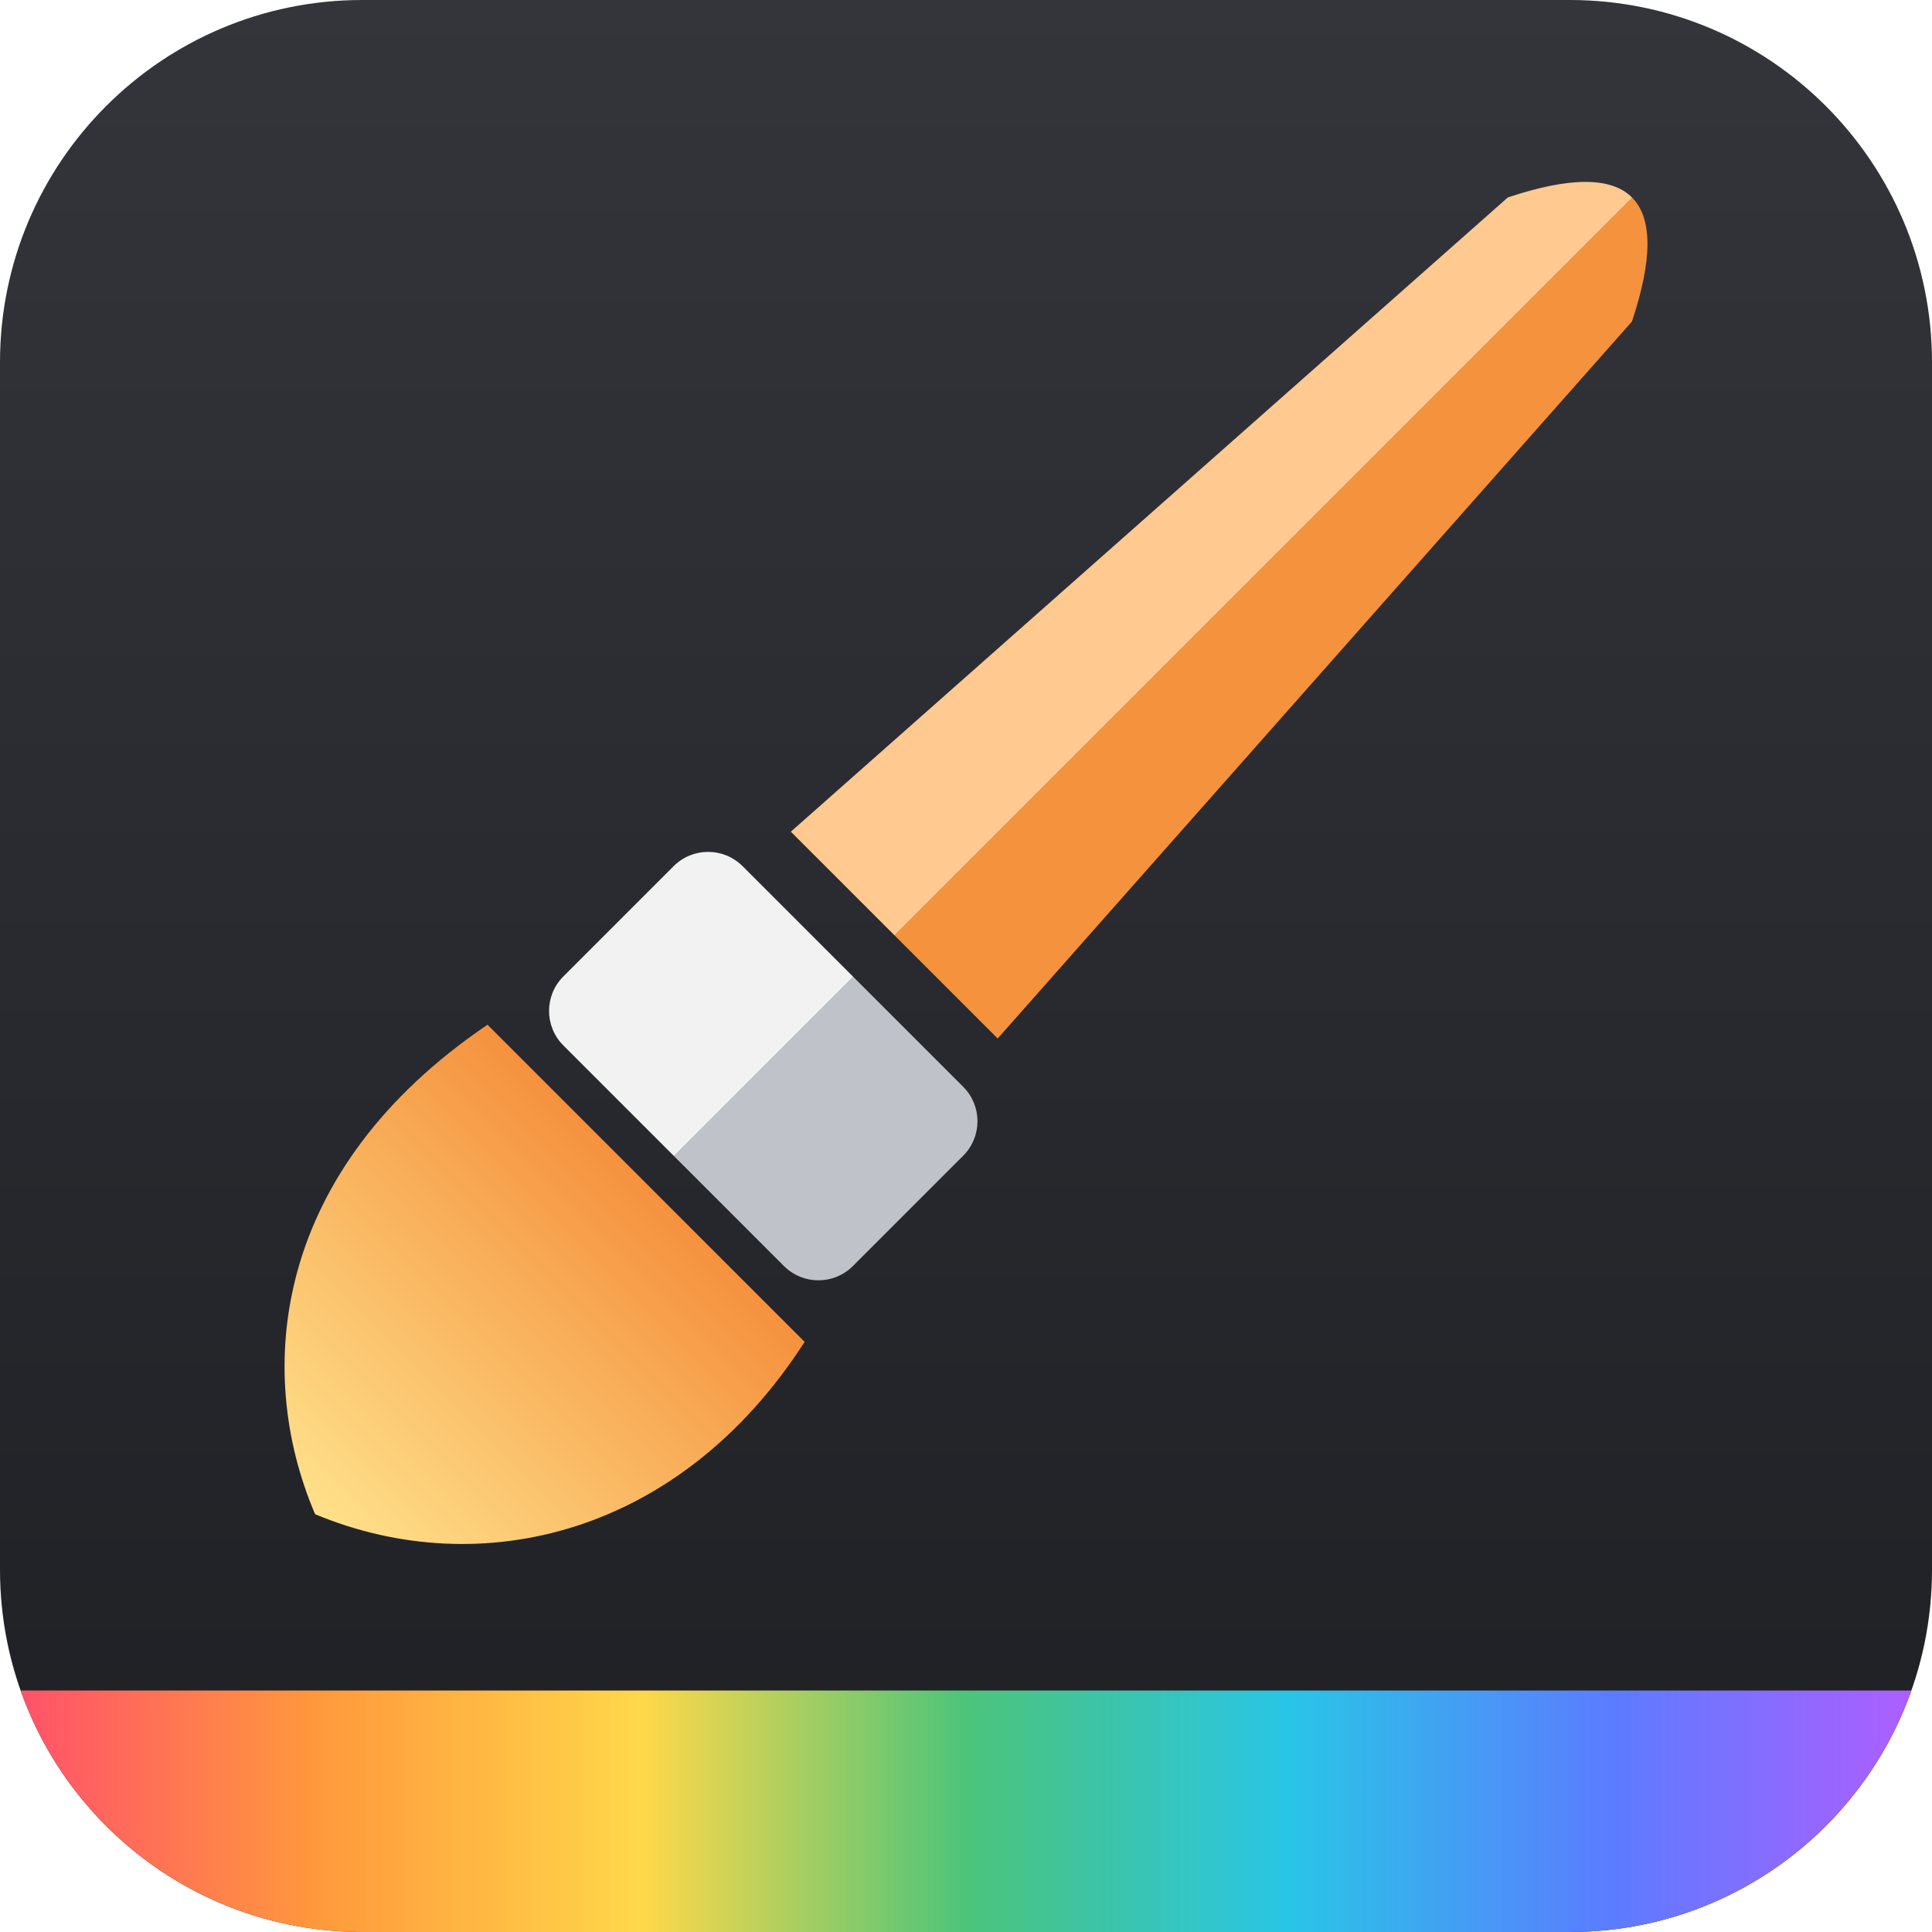
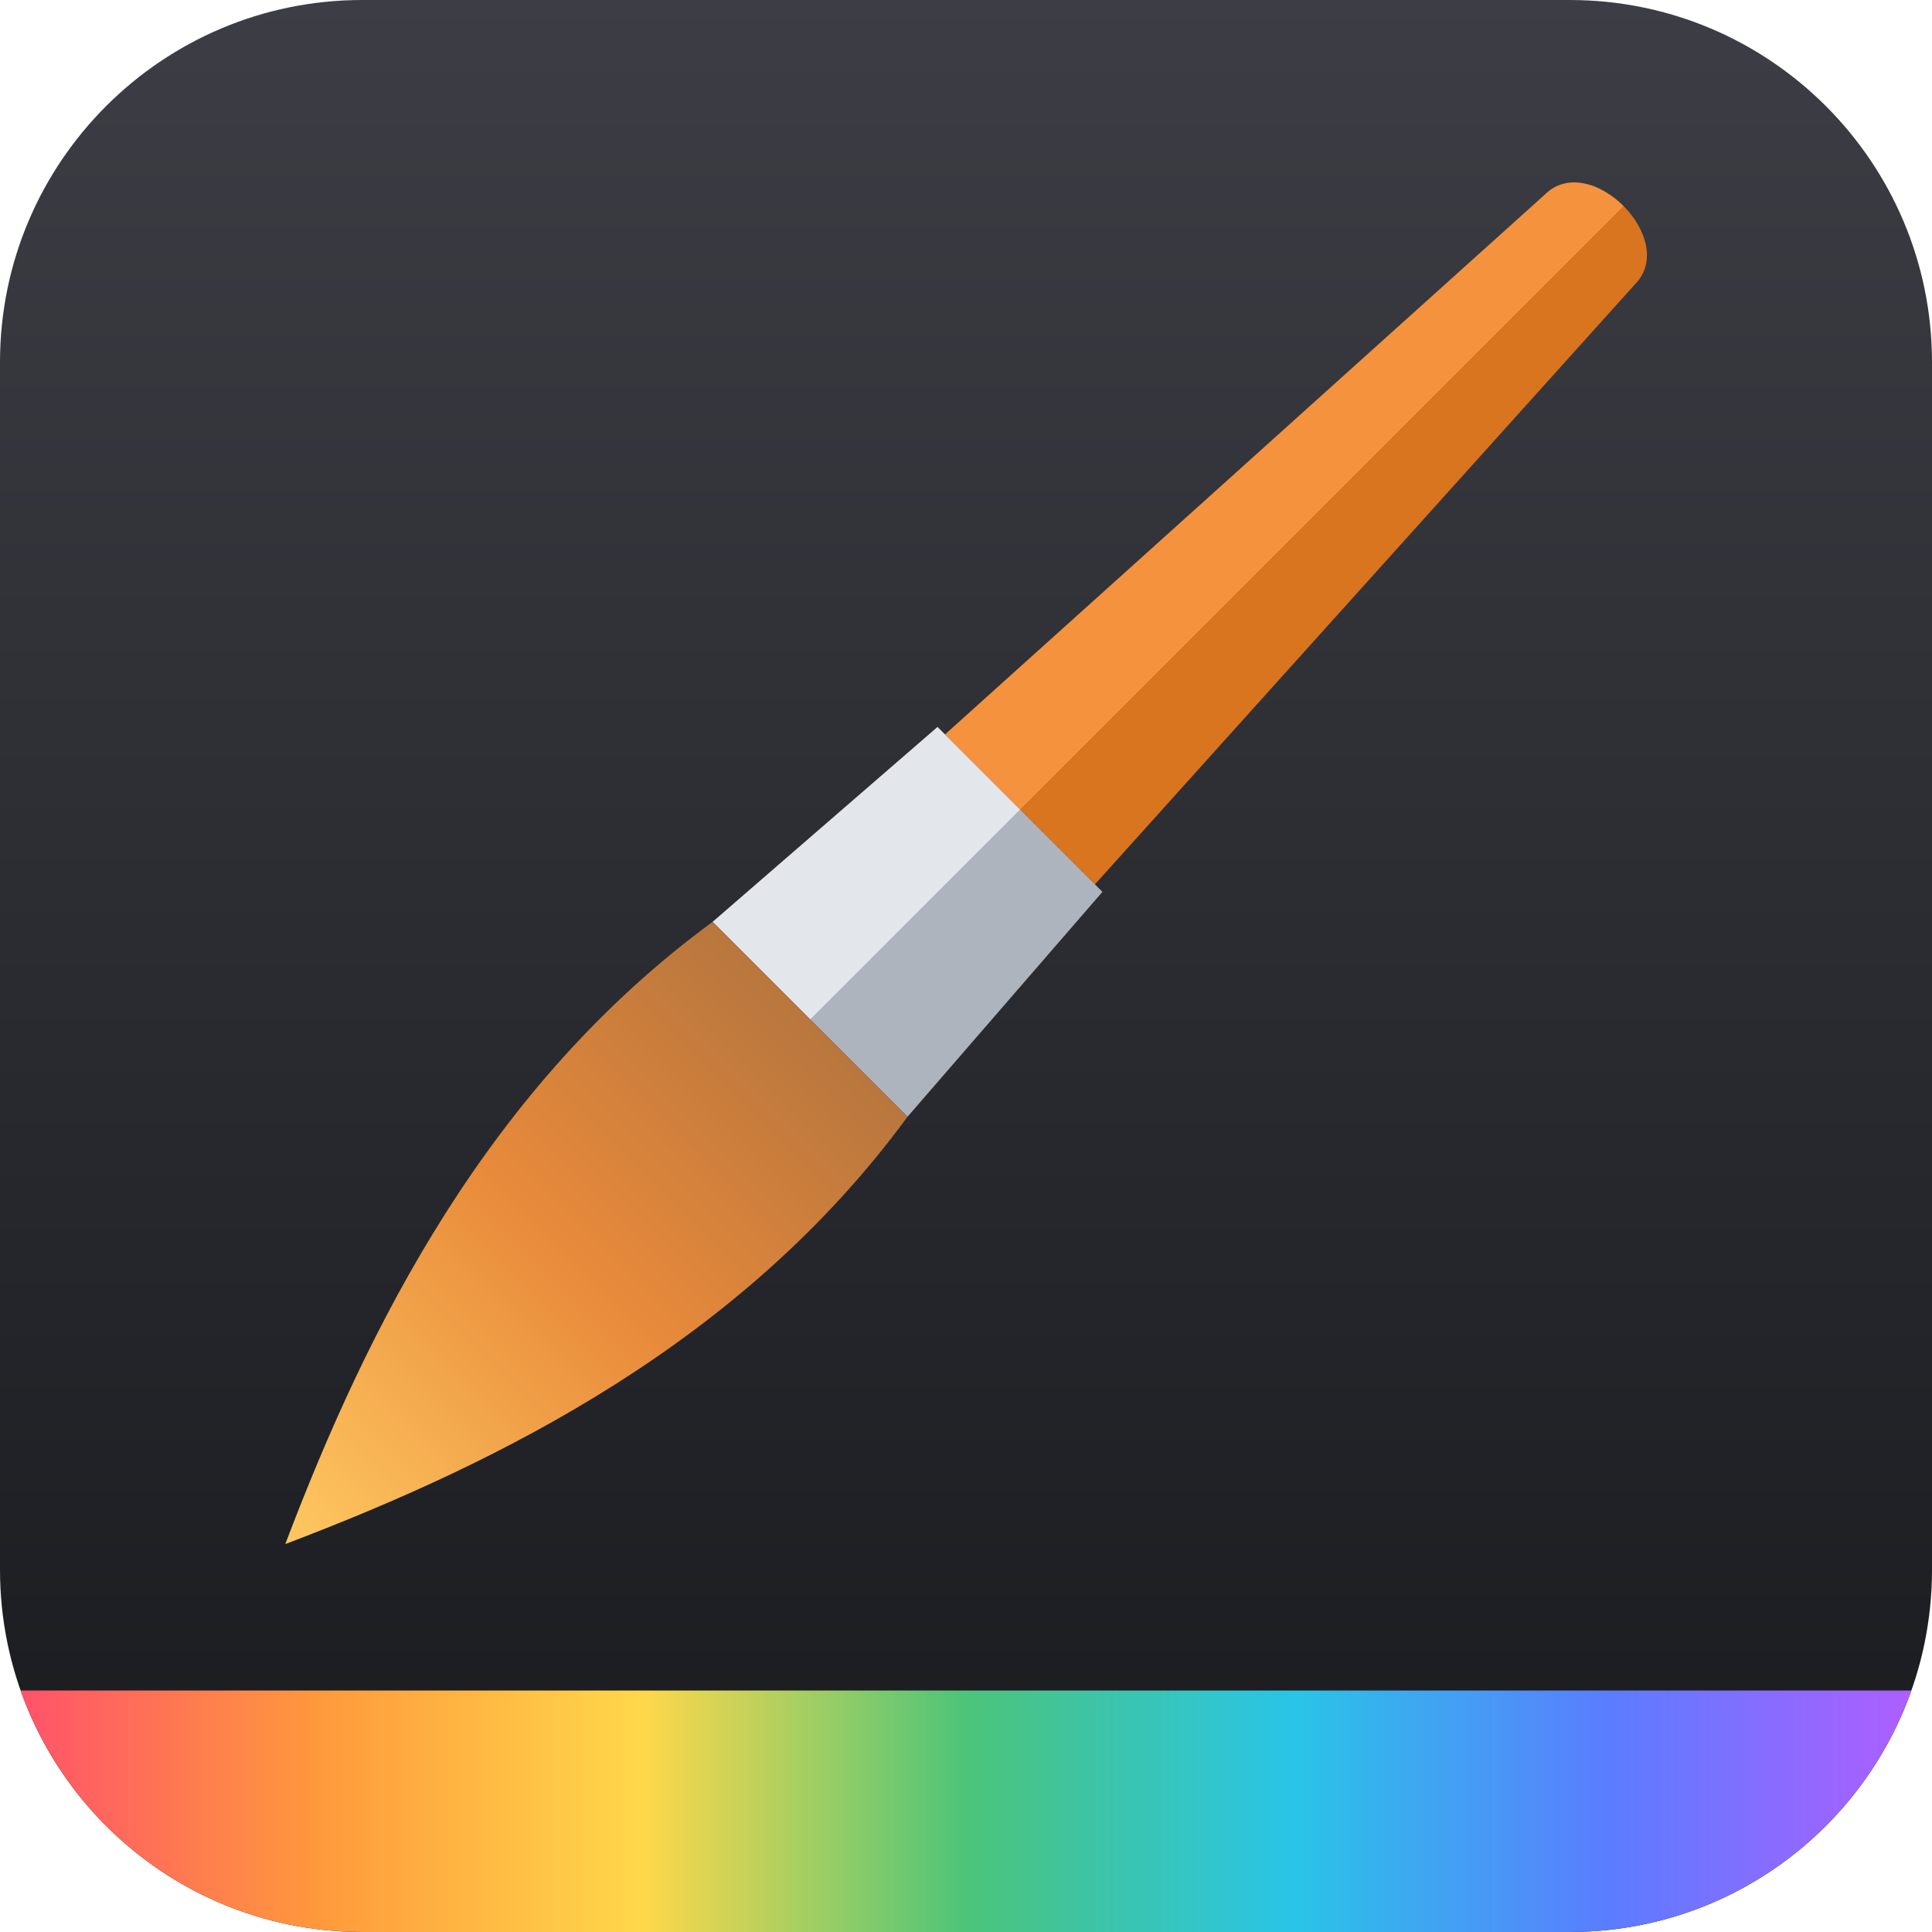
<svg xmlns="http://www.w3.org/2000/svg" viewBox="0 0 16 16" width="16" height="16">
  <defs>
    <linearGradient id="gesso-c-s16-tile" x1="0" y1="0" x2="0" y2="1">
-       <stop offset="0" stop-color="#34353B" />
-       <stop offset="1" stop-color="#1E1F23" />
+       <stop offset="0" stop-color="#3D3E45" />
+       <stop offset="1" stop-color="#18191D" />
    </linearGradient>
    <linearGradient id="gesso-c-s16-spec" x1="0" y1="0" x2="16" y2="0" gradientUnits="userSpaceOnUse">
      <stop offset="0.000" stop-color="#FF4D6D" />
      <stop offset="0.167" stop-color="#FF9A3C" />
      <stop offset="0.333" stop-color="#FFD84A" />
      <stop offset="0.500" stop-color="#4CC47A" />
      <stop offset="0.667" stop-color="#29C5E6" />
      <stop offset="0.833" stop-color="#5B7CFF" />
      <stop offset="1.000" stop-color="#B45CFF" />
    </linearGradient>
    <clipPath id="gesso-c-s16-clip">
      <rect x="0" y="0" width="16" height="16" rx="3" />
    </clipPath>
-     <linearGradient id="gesso-c-s16-hdl" x1="0" y1="0" x2="1" y2="0">
-       <stop offset="0" stop-color="#FFC98F" />
-       <stop offset="0.5" stop-color="#FFC98F" />
+     <linearGradient id="gesso-c-s16-wood" x1="0" y1="0" x2="1" y2="0">
      <stop offset="0.5" stop-color="#F5923E" />
-       <stop offset="1" stop-color="#F5923E" />
+       <stop offset="0.5" stop-color="#D9741F" />
    </linearGradient>
-     <linearGradient id="gesso-c-s16-fer" x1="0" y1="0" x2="1" y2="0">
-       <stop offset="0" stop-color="#F2F2F2" />
-       <stop offset="0.5" stop-color="#F2F2F2" />
-       <stop offset="0.5" stop-color="#BFC3C9" />
-       <stop offset="1" stop-color="#BFC3C9" />
+     <linearGradient id="gesso-c-s16-metal" x1="0" y1="0" x2="1" y2="0">
+       <stop offset="0.5" stop-color="#E3E6EA" />
+       <stop offset="0.5" stop-color="#AEB4BD" />
    </linearGradient>
-     <linearGradient id="gesso-c-s16-tuft" x1="0" y1="1" x2="0" y2="0">
-       <stop offset="0" stop-color="#FFE08A" />
-       <stop offset="1" stop-color="#F5923E" />
+     <linearGradient id="gesso-c-s16-bristle" x1="0" y1="0" x2="0" y2="1">
+       <stop offset="0" stop-color="#B8763E" />
+       <stop offset="0.45" stop-color="#E88A3A" />
+       <stop offset="1" stop-color="#FFC861" />
+     </linearGradient>
+     <linearGradient id="gesso-c-s16-paint" x1="0" y1="0" x2="1" y2="0">
+       <stop offset="0" stop-color="#E0701C" />
+       <stop offset="0.55" stop-color="#F5923E" />
+       <stop offset="1" stop-color="#FFD15A" />
    </linearGradient>
  </defs>
  <rect x="0" y="0" width="16" height="16" rx="3" fill="url(#gesso-c-s16-tile)" />
  <rect x="0" y="14" width="16" height="2" fill="url(#gesso-c-s16-spec)" clip-path="url(#gesso-c-s16-clip)" />
-   <g transform="translate(8.000 7.150) scale(0.0859) translate(-140.75 -117.25)">
-     <g transform="translate(78 180) rotate(45) scale(0.94)">
-       <path d="M-15 -84L15 -84L9 -182Q0 -200 -9 -182Z" fill="url(#gesso-c-s16-hdl)" />
-       <rect x="-21" y="-78" width="42" height="26" rx="5" fill="url(#gesso-c-s16-fer)" />
-       <path d="M0 0C17 -7 28 -25 23 -48L-23 -48C-28 -22 -15 -6 0 0Z" fill="url(#gesso-c-s16-tuft)" />
+   <g transform="translate(8.000 7.150) scale(0.0878) translate(-135.88 -100.12)">
+     <g transform="translate(124 112) rotate(45)">
+       <path d="M-6 -100C-6 -106 6 -106 6 -100L10 -24H-10Z" fill="url(#gesso-c-s16-wood)" />
+       <path d="M-11 -24H11L13 4H-13Z" fill="url(#gesso-c-s16-metal)" />
+       <path d="M-13 4C-17 30 -9 54 0 74C9 54 17 30 13 4Z" fill="url(#gesso-c-s16-bristle)" />
    </g>
  </g>
</svg>
